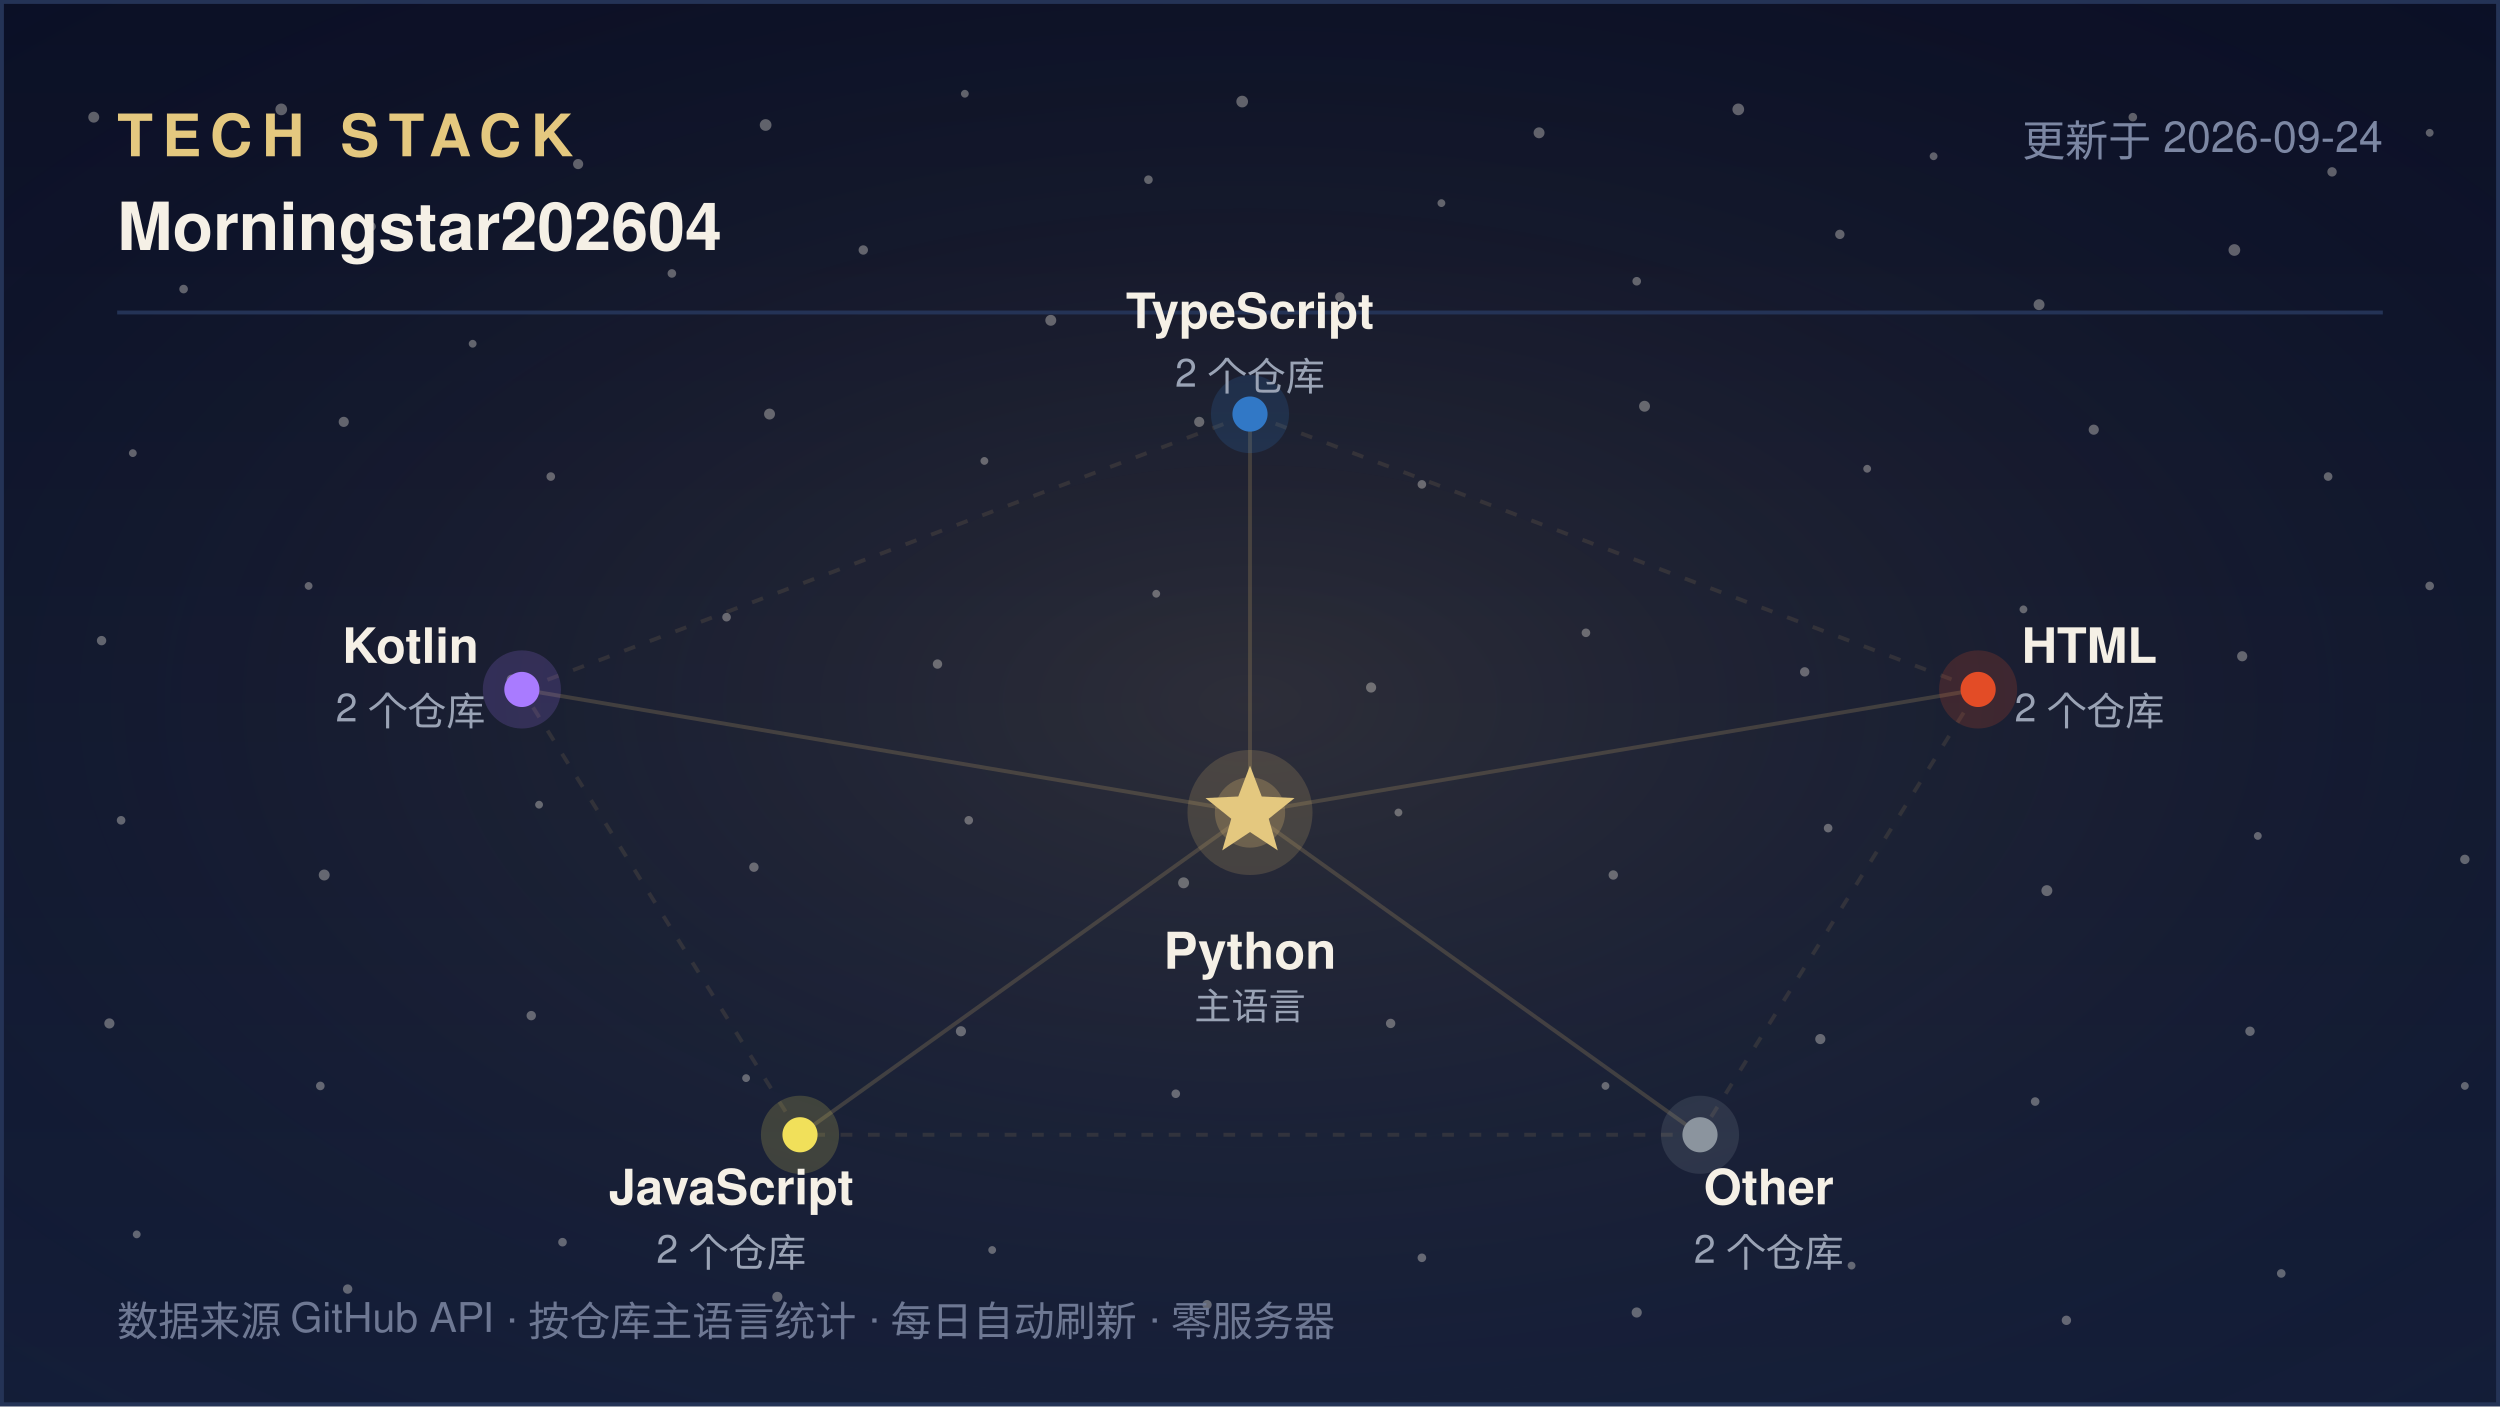
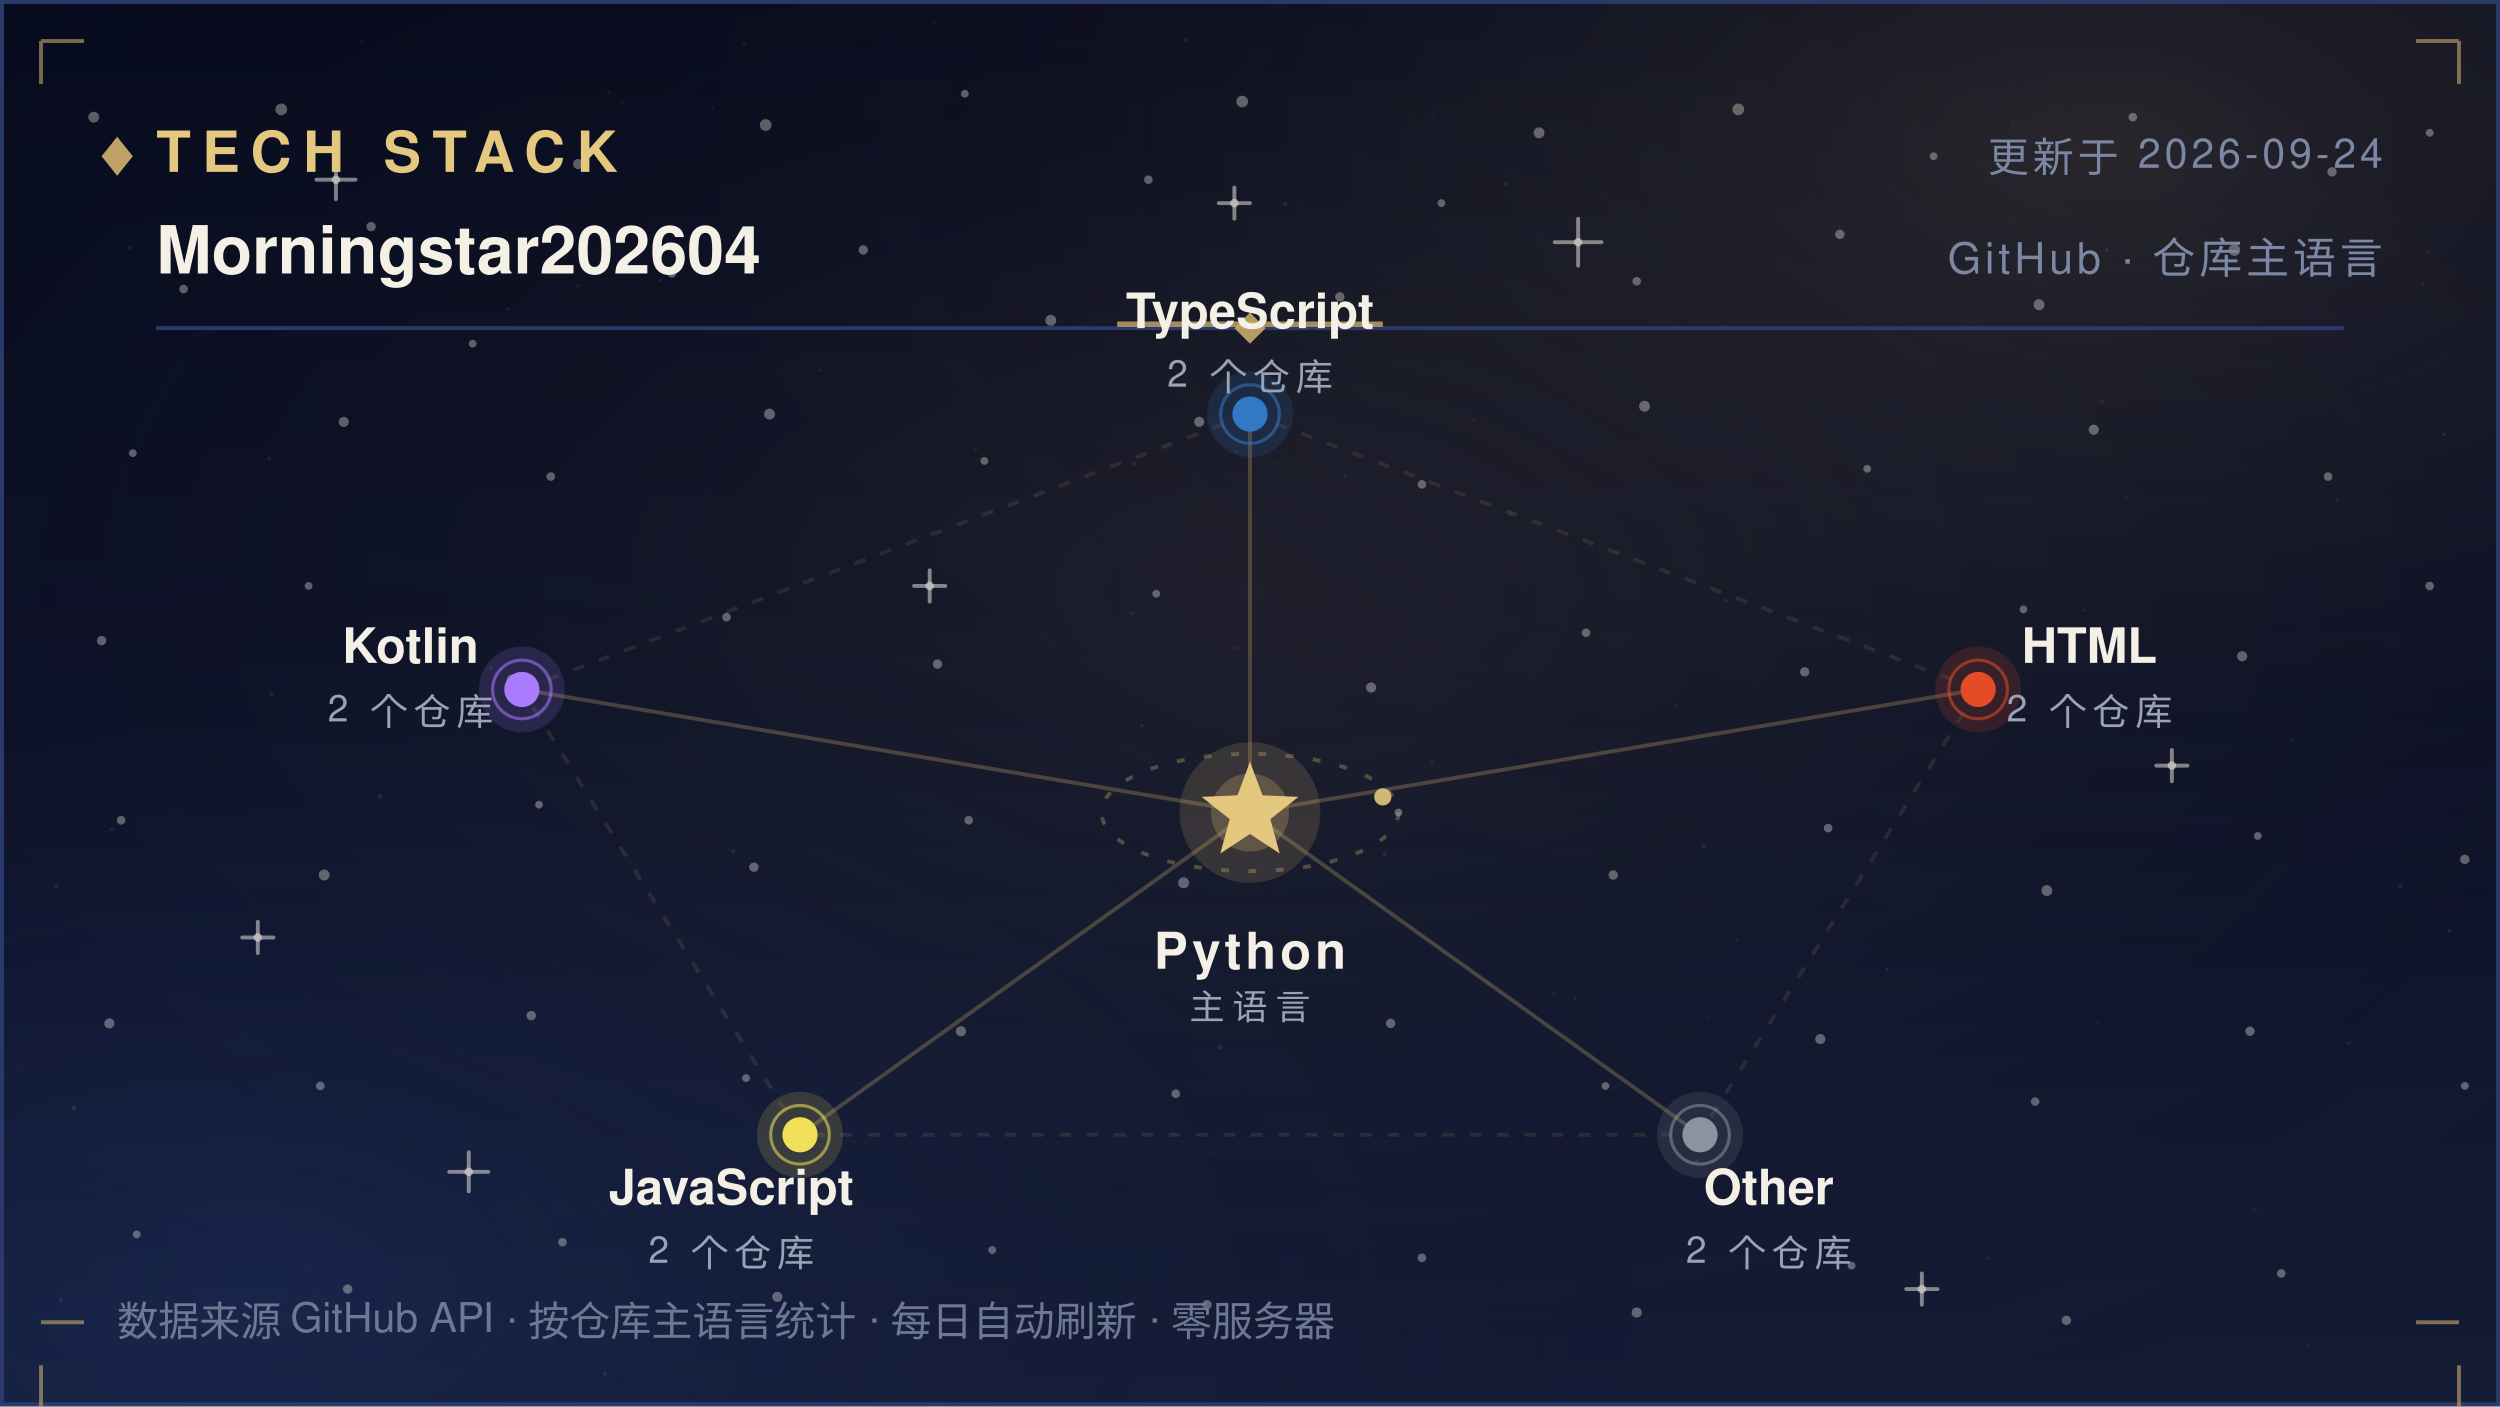
<svg xmlns="http://www.w3.org/2000/svg" width="640" height="360" viewBox="0 0 640 360" role="img" aria-label="Tech Stack — Morningstar202604">
  <defs>
    <linearGradient id="bg" x1="0" y1="0" x2="0" y2="1">
-       <stop offset="0" stop-color="#0B1026" />
-       <stop offset="1" stop-color="#131D38" />
+       <stop offset="0" stop-color="#070B1E" />
+       <stop offset="0.5" stop-color="#0B1026" />
+       <stop offset="1" stop-color="#141C36" />
    </linearGradient>
-     <radialGradient id="glow" cx="0.5" cy="0.5" r="0.75">
+     <radialGradient id="nebG" cx="0.84" cy="0.10" r="0.62">
      <stop offset="0" stop-color="#C9A86A" stop-opacity="0.16" />
-       <stop offset="1" stop-color="#0B1026" stop-opacity="0" />
+       <stop offset="1" stop-color="#070B1E" stop-opacity="0" />
+     </radialGradient>
+     <radialGradient id="nebB" cx="0.10" cy="0.92" r="0.60">
+       <stop offset="0" stop-color="#2B4B9E" stop-opacity="0.22" />
+       <stop offset="1" stop-color="#070B1E" stop-opacity="0" />
+     </radialGradient>
+     <radialGradient id="glow" cx="0.5" cy="0.42" r="0.72">
+       <stop offset="0" stop-color="#C9A86A" stop-opacity="0.1" />
+       <stop offset="1" stop-color="#070B1E" stop-opacity="0" />
    </radialGradient>
  </defs>
  <rect width="640" height="360" fill="url(#bg)" />
+   <rect width="640" height="360" fill="url(#nebG)" />
+   <rect width="640" height="360" fill="url(#nebB)" />
  <rect width="640" height="360" fill="url(#glow)" />
  <circle cx="24" cy="30" r="1.4" fill="#F5F0E6" opacity="0.35" />
  <circle cx="47" cy="74" r="1.1" fill="#F5F0E6" opacity="0.35" />
  <circle cx="72" cy="28" r="1.5" fill="#F5F0E6" opacity="0.35" />
  <circle cx="95" cy="58" r="1.2" fill="#F5F0E6" opacity="0.35" />
  <circle cx="121" cy="88" r="1" fill="#F5F0E6" opacity="0.35" />
  <circle cx="148" cy="42" r="1.3" fill="#F5F0E6" opacity="0.35" />
  <circle cx="172" cy="70" r="1.1" fill="#F5F0E6" opacity="0.35" />
  <circle cx="196" cy="32" r="1.5" fill="#F5F0E6" opacity="0.35" />
  <circle cx="221" cy="64" r="1.2" fill="#F5F0E6" opacity="0.35" />
  <circle cx="247" cy="24" r="1" fill="#F5F0E6" opacity="0.35" />
  <circle cx="269" cy="82" r="1.4" fill="#F5F0E6" opacity="0.35" />
  <circle cx="294" cy="46" r="1.1" fill="#F5F0E6" opacity="0.35" />
  <circle cx="318" cy="26" r="1.5" fill="#F5F0E6" opacity="0.35" />
  <circle cx="343" cy="76" r="1.2" fill="#F5F0E6" opacity="0.35" />
  <circle cx="369" cy="52" r="1" fill="#F5F0E6" opacity="0.35" />
  <circle cx="394" cy="34" r="1.4" fill="#F5F0E6" opacity="0.35" />
  <circle cx="419" cy="72" r="1.1" fill="#F5F0E6" opacity="0.35" />
  <circle cx="445" cy="28" r="1.5" fill="#F5F0E6" opacity="0.35" />
  <circle cx="471" cy="60" r="1.2" fill="#F5F0E6" opacity="0.35" />
  <circle cx="495" cy="40" r="1" fill="#F5F0E6" opacity="0.35" />
  <circle cx="522" cy="78" r="1.4" fill="#F5F0E6" opacity="0.35" />
  <circle cx="546" cy="30" r="1.1" fill="#F5F0E6" opacity="0.35" />
  <circle cx="572" cy="64" r="1.5" fill="#F5F0E6" opacity="0.35" />
  <circle cx="597" cy="44" r="1.2" fill="#F5F0E6" opacity="0.35" />
  <circle cx="622" cy="34" r="1" fill="#F5F0E6" opacity="0.35" />
  <circle cx="34" cy="116" r="1" fill="#F5F0E6" opacity="0.35" />
  <circle cx="88" cy="108" r="1.3" fill="#F5F0E6" opacity="0.35" />
  <circle cx="141" cy="122" r="1.1" fill="#F5F0E6" opacity="0.35" />
  <circle cx="197" cy="106" r="1.4" fill="#F5F0E6" opacity="0.35" />
  <circle cx="252" cy="118" r="1" fill="#F5F0E6" opacity="0.35" />
  <circle cx="307" cy="108" r="1.3" fill="#F5F0E6" opacity="0.35" />
  <circle cx="364" cy="124" r="1.1" fill="#F5F0E6" opacity="0.35" />
  <circle cx="421" cy="104" r="1.4" fill="#F5F0E6" opacity="0.35" />
  <circle cx="478" cy="120" r="1" fill="#F5F0E6" opacity="0.35" />
  <circle cx="536" cy="110" r="1.3" fill="#F5F0E6" opacity="0.35" />
  <circle cx="596" cy="122" r="1.1" fill="#F5F0E6" opacity="0.35" />
  <circle cx="26" cy="164" r="1.2" fill="#F5F0E6" opacity="0.35" />
  <circle cx="79" cy="150" r="1" fill="#F5F0E6" opacity="0.35" />
  <circle cx="131" cy="174" r="1.3" fill="#F5F0E6" opacity="0.35" />
  <circle cx="186" cy="158" r="1.1" fill="#F5F0E6" opacity="0.35" />
  <circle cx="240" cy="170" r="1.2" fill="#F5F0E6" opacity="0.35" />
  <circle cx="296" cy="152" r="1" fill="#F5F0E6" opacity="0.35" />
  <circle cx="351" cy="176" r="1.3" fill="#F5F0E6" opacity="0.35" />
  <circle cx="406" cy="162" r="1.1" fill="#F5F0E6" opacity="0.35" />
  <circle cx="462" cy="172" r="1.2" fill="#F5F0E6" opacity="0.35" />
  <circle cx="518" cy="156" r="1" fill="#F5F0E6" opacity="0.35" />
  <circle cx="574" cy="168" r="1.3" fill="#F5F0E6" opacity="0.35" />
  <circle cx="622" cy="150" r="1.1" fill="#F5F0E6" opacity="0.35" />
  <circle cx="31" cy="210" r="1.1" fill="#F5F0E6" opacity="0.35" />
  <circle cx="83" cy="224" r="1.4" fill="#F5F0E6" opacity="0.35" />
  <circle cx="138" cy="206" r="1" fill="#F5F0E6" opacity="0.35" />
  <circle cx="193" cy="222" r="1.2" fill="#F5F0E6" opacity="0.35" />
  <circle cx="248" cy="210" r="1.1" fill="#F5F0E6" opacity="0.35" />
  <circle cx="303" cy="226" r="1.4" fill="#F5F0E6" opacity="0.35" />
  <circle cx="358" cy="208" r="1" fill="#F5F0E6" opacity="0.35" />
  <circle cx="413" cy="224" r="1.2" fill="#F5F0E6" opacity="0.35" />
  <circle cx="468" cy="212" r="1.1" fill="#F5F0E6" opacity="0.35" />
  <circle cx="524" cy="228" r="1.4" fill="#F5F0E6" opacity="0.35" />
  <circle cx="578" cy="214" r="1" fill="#F5F0E6" opacity="0.35" />
  <circle cx="631" cy="220" r="1.2" fill="#F5F0E6" opacity="0.35" />
  <circle cx="28" cy="262" r="1.3" fill="#F5F0E6" opacity="0.35" />
  <circle cx="82" cy="278" r="1.1" fill="#F5F0E6" opacity="0.35" />
  <circle cx="136" cy="260" r="1.2" fill="#F5F0E6" opacity="0.35" />
  <circle cx="191" cy="276" r="1" fill="#F5F0E6" opacity="0.35" />
  <circle cx="246" cy="264" r="1.3" fill="#F5F0E6" opacity="0.35" />
  <circle cx="301" cy="280" r="1.1" fill="#F5F0E6" opacity="0.35" />
  <circle cx="356" cy="262" r="1.2" fill="#F5F0E6" opacity="0.35" />
  <circle cx="411" cy="278" r="1" fill="#F5F0E6" opacity="0.35" />
  <circle cx="466" cy="266" r="1.3" fill="#F5F0E6" opacity="0.35" />
  <circle cx="521" cy="282" r="1.1" fill="#F5F0E6" opacity="0.35" />
  <circle cx="576" cy="264" r="1.2" fill="#F5F0E6" opacity="0.35" />
  <circle cx="631" cy="278" r="1" fill="#F5F0E6" opacity="0.35" />
  <circle cx="35" cy="316" r="1" fill="#F5F0E6" opacity="0.35" />
  <circle cx="89" cy="330" r="1.2" fill="#F5F0E6" opacity="0.35" />
  <circle cx="144" cy="318" r="1.1" fill="#F5F0E6" opacity="0.35" />
  <circle cx="199" cy="332" r="1.3" fill="#F5F0E6" opacity="0.35" />
  <circle cx="254" cy="320" r="1" fill="#F5F0E6" opacity="0.35" />
  <circle cx="309" cy="334" r="1.2" fill="#F5F0E6" opacity="0.35" />
  <circle cx="364" cy="322" r="1.1" fill="#F5F0E6" opacity="0.35" />
  <circle cx="419" cy="336" r="1.3" fill="#F5F0E6" opacity="0.35" />
  <circle cx="474" cy="324" r="1" fill="#F5F0E6" opacity="0.35" />
  <circle cx="529" cy="338" r="1.2" fill="#F5F0E6" opacity="0.35" />
  <circle cx="584" cy="326" r="1.1" fill="#F5F0E6" opacity="0.35" />
-   <rect x="0.5" y="0.5" width="639" height="359" fill="none" stroke="#243356" stroke-width="1" />
-   <text x="30" y="40" font-family="'Segoe UI',Helvetica,Arial,'PingFang SC','Microsoft YaHei',sans-serif" font-size="15" font-weight="700" letter-spacing="2.5" fill="#E4C87F">TECH STACK</text>
-   <text x="610" y="40" text-anchor="end" font-family="'Segoe UI',Helvetica,Arial,'PingFang SC','Microsoft YaHei',sans-serif" font-size="11" fill="#7C87A3">更新于 2026-09-24</text>
-   <text x="30" y="64" font-family="'Segoe UI',Helvetica,Arial,'PingFang SC','Microsoft YaHei',sans-serif" font-size="17" font-weight="600" fill="#F5F0E6">Morningstar202604</text>
-   <line x1="30" y1="80" x2="610" y2="80" stroke="#243356" stroke-width="1" />
-   <line x1="320.0" y1="208.0" x2="320.0" y2="106.0" stroke="#C9A86A" stroke-opacity="0.22" stroke-width="1" />
-   <line x1="320.0" y1="208.0" x2="506.4" y2="176.5" stroke="#C9A86A" stroke-opacity="0.22" stroke-width="1" />
-   <line x1="320.0" y1="208.0" x2="435.2" y2="290.5" stroke="#C9A86A" stroke-opacity="0.22" stroke-width="1" />
-   <line x1="320.0" y1="208.0" x2="204.8" y2="290.5" stroke="#C9A86A" stroke-opacity="0.22" stroke-width="1" />
-   <line x1="320.0" y1="208.0" x2="133.6" y2="176.5" stroke="#C9A86A" stroke-opacity="0.22" stroke-width="1" />
+   <path d="M81.0 46.0 H91.0 M86.0 41.0 V51.0" stroke="#F5F0E6" stroke-width="1" stroke-linecap="round" opacity="0.5" />
+   <circle cx="86.0" cy="46.0" r="1.1" fill="#F5F0E6" opacity="0.5" />
+   <path d="M234.0 150.0 H242.0 M238.0 146.0 V154.0" stroke="#F5F0E6" stroke-width="1" stroke-linecap="round" opacity="0.5" />
+   <circle cx="238.0" cy="150.0" r="1.1" fill="#F5F0E6" opacity="0.5" />
+   <path d="M398.0 62.0 H410.0 M404.0 56.0 V68.0" stroke="#F5F0E6" stroke-width="1" stroke-linecap="round" opacity="0.5" />
+   <circle cx="404.0" cy="62.0" r="1.1" fill="#F5F0E6" opacity="0.5" />
+   <path d="M552.0 196.0 H560.0 M556.0 192.0 V200.0" stroke="#F5F0E6" stroke-width="1" stroke-linecap="round" opacity="0.5" />
+   <circle cx="556.0" cy="196.0" r="1.1" fill="#F5F0E6" opacity="0.5" />
+   <path d="M115.0 300.0 H125.0 M120.0 295.0 V305.0" stroke="#F5F0E6" stroke-width="1" stroke-linecap="round" opacity="0.5" />
+   <circle cx="120.0" cy="300.0" r="1.1" fill="#F5F0E6" opacity="0.5" />
+   <path d="M488.0 330.0 H496.0 M492.0 326.0 V334.0" stroke="#F5F0E6" stroke-width="1" stroke-linecap="round" opacity="0.5" />
+   <circle cx="492.0" cy="330.0" r="1.1" fill="#F5F0E6" opacity="0.5" />
+   <path d="M312.0 52.0 H320.0 M316.0 48.0 V56.0" stroke="#F5F0E6" stroke-width="1" stroke-linecap="round" opacity="0.5" />
+   <circle cx="316.0" cy="52.0" r="1.1" fill="#F5F0E6" opacity="0.5" />
+   <path d="M62.0 240.0 H70.0 M66.0 236.0 V244.0" stroke="#F5F0E6" stroke-width="1" stroke-linecap="round" opacity="0.5" />
+   <circle cx="66.0" cy="240.0" r="1.1" fill="#F5F0E6" opacity="0.5" />
+   <circle cx="15.6" cy="332.9" r="0.6" fill="#FFFFFF" opacity="0.067" />
+   <circle cx="97.2" cy="203.9" r="0.6" fill="#FFFFFF" opacity="0.076" />
+   <circle cx="538.1" cy="102.8" r="0.6" fill="#FFFFFF" opacity="0.057" />
+   <circle cx="344.4" cy="121.9" r="0.5" fill="#FFFFFF" opacity="0.057" />
+   <circle cx="159.4" cy="26.3" r="0.4" fill="#FFFFFF" opacity="0.048" />
+   <circle cx="28.7" cy="212.3" r="0.5" fill="#FFFFFF" opacity="0.080" />
+   <circle cx="209.8" cy="94.8" r="0.4" fill="#FFFFFF" opacity="0.060" />
+   <circle cx="316.1" cy="165.9" r="0.5" fill="#FFFFFF" opacity="0.057" />
+   <circle cx="590.8" cy="344.6" r="0.5" fill="#FFFFFF" opacity="0.037" />
+   <circle cx="539.3" cy="64.0" r="0.5" fill="#FFFFFF" opacity="0.068" />
+   <circle cx="385.5" cy="47.1" r="0.5" fill="#FFFFFF" opacity="0.076" />
+   <circle cx="292.3" cy="185.7" r="0.5" fill="#FFFFFF" opacity="0.060" />
+   <circle cx="536.7" cy="261.9" r="0.5" fill="#FFFFFF" opacity="0.046" />
+   <circle cx="377.3" cy="107.5" r="0.4" fill="#FFFFFF" opacity="0.041" />
+   <circle cx="92.8" cy="10.7" r="0.5" fill="#FFFFFF" opacity="0.044" />
+   <circle cx="354.5" cy="218.8" r="0.5" fill="#FFFFFF" opacity="0.080" />
+   <circle cx="310.7" cy="295.0" r="0.4" fill="#FFFFFF" opacity="0.054" />
+   <circle cx="601.3" cy="267.0" r="0.5" fill="#FFFFFF" opacity="0.054" />
+   <circle cx="18.9" cy="283.6" r="0.6" fill="#FFFFFF" opacity="0.085" />
+   <circle cx="312.4" cy="268.1" r="0.6" fill="#FFFFFF" opacity="0.069" />
+   <circle cx="239.2" cy="6.0" r="0.5" fill="#FFFFFF" opacity="0.036" />
+   <circle cx="436.2" cy="216.7" r="0.6" fill="#FFFFFF" opacity="0.071" />
+   <circle cx="329.0" cy="52.2" r="0.6" fill="#FFFFFF" opacity="0.063" />
+   <circle cx="625.7" cy="111.2" r="0.5" fill="#FFFFFF" opacity="0.075" />
+   <circle cx="428.8" cy="180.5" r="0.4" fill="#FFFFFF" opacity="0.065" />
+   <circle cx="169.1" cy="71.8" r="0.4" fill="#FFFFFF" opacity="0.073" />
+   <circle cx="586.8" cy="189.6" r="0.4" fill="#FFFFFF" opacity="0.060" />
+   <circle cx="598.2" cy="127.9" r="0.5" fill="#FFFFFF" opacity="0.054" />
+   <circle cx="289.9" cy="157.0" r="0.5" fill="#FFFFFF" opacity="0.053" />
+   <circle cx="315.7" cy="257.5" r="0.4" fill="#FFFFFF" opacity="0.054" />
+   <circle cx="154.8" cy="351.8" r="0.5" fill="#FFFFFF" opacity="0.080" />
+   <circle cx="411.7" cy="59.4" r="0.4" fill="#FFFFFF" opacity="0.043" />
+   <circle cx="465.0" cy="204.8" r="0.4" fill="#FFFFFF" opacity="0.048" />
+   <circle cx="533.5" cy="156.3" r="0.5" fill="#FFFFFF" opacity="0.050" />
+   <circle cx="621.7" cy="64.6" r="0.4" fill="#FFFFFF" opacity="0.064" />
+   <circle cx="14.4" cy="226.8" r="0.6" fill="#FFFFFF" opacity="0.064" />
+   <circle cx="68.9" cy="117.4" r="0.5" fill="#FFFFFF" opacity="0.076" />
+   <circle cx="182.4" cy="27.5" r="0.4" fill="#FFFFFF" opacity="0.047" />
+   <circle cx="125.6" cy="171.1" r="0.5" fill="#FFFFFF" opacity="0.081" />
+   <circle cx="367.1" cy="30.0" r="0.4" fill="#FFFFFF" opacity="0.039" />
+   <circle cx="441.5" cy="84.0" r="0.6" fill="#FFFFFF" opacity="0.085" />
+   <circle cx="69.5" cy="177.7" r="0.5" fill="#FFFFFF" opacity="0.078" />
+   <circle cx="627.1" cy="238.4" r="0.5" fill="#FFFFFF" opacity="0.081" />
+   <circle cx="620.2" cy="72.8" r="0.4" fill="#FFFFFF" opacity="0.078" />
+   <circle cx="508.9" cy="322.2" r="0.4" fill="#FFFFFF" opacity="0.055" />
+   <circle cx="403.3" cy="255.6" r="0.4" fill="#FFFFFF" opacity="0.061" />
+   <circle cx="381.0" cy="251.6" r="0.5" fill="#FFFFFF" opacity="0.078" />
+   <circle cx="33.1" cy="63.4" r="0.6" fill="#FFFFFF" opacity="0.059" />
+   <circle cx="249.8" cy="114.9" r="0.4" fill="#FFFFFF" opacity="0.066" />
+   <circle cx="434.3" cy="297.1" r="0.4" fill="#FFFFFF" opacity="0.082" />
+   <circle cx="437.2" cy="260.6" r="0.4" fill="#FFFFFF" opacity="0.040" />
+   <circle cx="577.3" cy="309.6" r="0.6" fill="#FFFFFF" opacity="0.044" />
+   <circle cx="366.6" cy="194.9" r="0.5" fill="#FFFFFF" opacity="0.044" />
+   <circle cx="444.8" cy="240.6" r="0.4" fill="#FFFFFF" opacity="0.060" />
+   <circle cx="316.6" cy="115.5" r="0.4" fill="#FFFFFF" opacity="0.076" />
+   <circle cx="148.0" cy="73.1" r="0.5" fill="#FFFFFF" opacity="0.053" />
+   <circle cx="326.4" cy="118.7" r="0.4" fill="#FFFFFF" opacity="0.054" />
+   <circle cx="515.4" cy="31.3" r="0.4" fill="#FFFFFF" opacity="0.047" />
+   <circle cx="182.8" cy="84.2" r="0.4" fill="#FFFFFF" opacity="0.039" />
+   <circle cx="475.9" cy="98.8" r="0.4" fill="#FFFFFF" opacity="0.037" />
+   <circle cx="441.8" cy="153.8" r="0.5" fill="#FFFFFF" opacity="0.057" />
+   <circle cx="386.7" cy="131.5" r="0.6" fill="#FFFFFF" opacity="0.059" />
+   <circle cx="303.5" cy="10.2" r="0.6" fill="#FFFFFF" opacity="0.074" />
+   <circle cx="544.1" cy="127.3" r="0.4" fill="#FFFFFF" opacity="0.054" />
+   <circle cx="156.0" cy="23.7" r="0.5" fill="#FFFFFF" opacity="0.051" />
+   <circle cx="614.5" cy="227.0" r="0.6" fill="#FFFFFF" opacity="0.068" />
+   <circle cx="397.8" cy="254.4" r="0.4" fill="#FFFFFF" opacity="0.042" />
+   <circle cx="190.5" cy="11.4" r="0.6" fill="#FFFFFF" opacity="0.043" />
+   <circle cx="483.0" cy="248.2" r="0.4" fill="#FFFFFF" opacity="0.085" />
+   <circle cx="187.7" cy="217.9" r="0.5" fill="#FFFFFF" opacity="0.067" />
+   <circle cx="290.3" cy="118.7" r="0.5" fill="#FFFFFF" opacity="0.068" />
+   <circle cx="130.0" cy="79.1" r="0.4" fill="#FFFFFF" opacity="0.074" />
+   <rect x="0.5" y="0.5" width="639" height="359" fill="none" stroke="#2A3A6B" stroke-width="1" />
+   <path d="M10.5 10.5 h11 M10.5 10.5 v11" fill="none" stroke="#C9A86A" stroke-width="1" opacity="0.6" />
+   <path d="M618.5 10.5 h11 M629.5 10.5 v11" fill="none" stroke="#C9A86A" stroke-width="1" opacity="0.6" />
+   <path d="M10.5 338.5 h11 M10.5 349.5 v11" fill="none" stroke="#C9A86A" stroke-width="1" opacity="0.6" />
+   <path d="M618.5 338.5 h11 M629.5 349.5 v11" fill="none" stroke="#C9A86A" stroke-width="1" opacity="0.6" />
+   <path d="M26 40 l4 -5 l4 5 l-4 5 z" fill="#C9A86A" opacity="0.95" />
+   <text x="40" y="44" font-family="'Segoe UI',Helvetica,Arial,'PingFang SC','Microsoft YaHei',sans-serif" font-size="14.5" font-weight="700" letter-spacing="3" fill="#E4C87F">TECH STACK</text>
+   <text x="610" y="44" text-anchor="end" font-family="'Segoe UI',Helvetica,Arial,'PingFang SC','Microsoft YaHei',sans-serif" font-size="10.5" letter-spacing="1" fill="#7C87A3">更新于 2026-09-24</text>
+   <text x="40" y="70" font-family="'Segoe UI',Helvetica,Arial,'PingFang SC','Microsoft YaHei',sans-serif" font-size="17" font-weight="600" fill="#F5F0E6">Morningstar202604</text>
+   <text x="610" y="70" text-anchor="end" font-family="'Segoe UI',Helvetica,Arial,'PingFang SC','Microsoft YaHei',sans-serif" font-size="11" letter-spacing="1" fill="#7C87A3">GitHub · 仓库主语言</text>
+   <line x1="40" y1="84" x2="600" y2="84" stroke="#2A3A6B" stroke-width="1" />
+   <line x1="286" y1="83" x2="354" y2="83" stroke="#C9A86A" stroke-width="1.4" opacity="0.8" />
+   <path d="M320 80 l4 4 l-4 4 l-4 -4 z" fill="#C9A86A" opacity="0.9" />
+   <line x1="320.0" y1="208.0" x2="320.0" y2="106.0" stroke="#C9A86A" stroke-opacity="0.30" stroke-width="1" />
+   <circle cx="320.0" cy="106.0" r="1.4" fill="#C9A86A" opacity="0.8" />
+   <line x1="320.0" y1="208.0" x2="506.4" y2="176.5" stroke="#C9A86A" stroke-opacity="0.30" stroke-width="1" />
+   <circle cx="506.4" cy="176.5" r="1.4" fill="#C9A86A" opacity="0.8" />
+   <line x1="320.0" y1="208.0" x2="435.2" y2="290.5" stroke="#C9A86A" stroke-opacity="0.30" stroke-width="1" />
+   <circle cx="435.2" cy="290.5" r="1.4" fill="#C9A86A" opacity="0.8" />
+   <line x1="320.0" y1="208.0" x2="204.8" y2="290.5" stroke="#C9A86A" stroke-opacity="0.30" stroke-width="1" />
+   <circle cx="204.8" cy="290.5" r="1.4" fill="#C9A86A" opacity="0.8" />
+   <line x1="320.0" y1="208.0" x2="133.6" y2="176.5" stroke="#C9A86A" stroke-opacity="0.30" stroke-width="1" />
+   <circle cx="133.6" cy="176.5" r="1.4" fill="#C9A86A" opacity="0.8" />
  <line x1="320.0" y1="106.0" x2="506.4" y2="176.5" stroke="#C9A86A" stroke-opacity="0.13" stroke-width="1" stroke-dasharray="3 4" />
  <line x1="506.4" y1="176.5" x2="435.2" y2="290.5" stroke="#C9A86A" stroke-opacity="0.13" stroke-width="1" stroke-dasharray="3 4" />
  <line x1="435.2" y1="290.5" x2="204.8" y2="290.5" stroke="#C9A86A" stroke-opacity="0.13" stroke-width="1" stroke-dasharray="3 4" />
  <line x1="204.8" y1="290.5" x2="133.6" y2="176.5" stroke="#C9A86A" stroke-opacity="0.13" stroke-width="1" stroke-dasharray="3 4" />
  <line x1="133.6" y1="176.5" x2="320.0" y2="106.0" stroke="#C9A86A" stroke-opacity="0.13" stroke-width="1" stroke-dasharray="3 4" />
-   <circle cx="320" cy="208" r="16" fill="#C9A86A" opacity="0.20" />
-   <circle cx="320" cy="208" r="9" fill="#C9A86A" opacity="0.30" />
-   <polygon points="320.0,196.0 323.0,203.9 331.4,204.3 324.8,209.6 327.1,217.7 320.0,213.0 312.9,217.7 315.2,209.6 308.6,204.3 317.0,203.9" fill="#E4C87F" />
-   <text x="320" y="248" text-anchor="middle" font-family="'Segoe UI',Helvetica,Arial,'PingFang SC','Microsoft YaHei',sans-serif" font-size="13" font-weight="700" fill="#F5F0E6">Python</text>
-   <text x="320" y="261" text-anchor="middle" font-family="'Segoe UI',Helvetica,Arial,'PingFang SC','Microsoft YaHei',sans-serif" font-size="9.5" fill="#9AA3B5">主语言</text>
-   <circle cx="320.0" cy="106.0" r="10" fill="#3178C6" opacity="0.18" />
+   <ellipse cx="320" cy="208" rx="38" ry="15" fill="none" stroke="#C9A86A" stroke-opacity="0.35" stroke-width="1" stroke-dasharray="2 5" />
+   <circle cx="354" cy="204" r="2.2" fill="#E4C87F" opacity="0.9" />
+   <circle cx="320" cy="208" r="18" fill="#C9A86A" opacity="0.18" />
+   <circle cx="320" cy="208" r="10" fill="#C9A86A" opacity="0.28" />
+   <polygon points="320.0,195.0 323.2,203.6 332.4,204.0 325.2,209.7 327.6,218.5 320.0,213.5 312.4,218.5 314.8,209.7 307.6,204.0 316.8,203.6" fill="#E4C87F" />
+   <text x="320" y="248" text-anchor="middle" font-family="'Segoe UI',Helvetica,Arial,'PingFang SC','Microsoft YaHei',sans-serif" font-size="13" font-weight="700" letter-spacing="1" fill="#F5F0E6">Python</text>
+   <text x="320" y="261" text-anchor="middle" font-family="'Segoe UI',Helvetica,Arial,'PingFang SC','Microsoft YaHei',sans-serif" font-size="9" letter-spacing="2" fill="#9AA3B5">主语言</text>
+   <circle cx="320.0" cy="106.0" r="11" fill="#3178C6" opacity="0.16" />
  <circle cx="320.0" cy="106.0" r="4.5" fill="#3178C6" />
+   <circle cx="320.0" cy="106.0" r="7.5" fill="none" stroke="#3178C6" stroke-opacity="0.55" stroke-width="0.8" />
  <text x="320.0" y="84.0" text-anchor="middle" font-family="'Segoe UI',Helvetica,Arial,'PingFang SC','Microsoft YaHei',sans-serif" font-size="12.5" font-weight="600" fill="#F5F0E6">TypeScript</text>
-   <text x="320.0" y="99.0" text-anchor="middle" font-family="'Segoe UI',Helvetica,Arial,'PingFang SC','Microsoft YaHei',sans-serif" font-size="10" fill="#9AA3B5">2 个仓库</text>
-   <circle cx="506.4" cy="176.5" r="10" fill="#E34C26" opacity="0.18" />
+   <text x="320.0" y="99.0" text-anchor="middle" font-family="'Segoe UI',Helvetica,Arial,'PingFang SC','Microsoft YaHei',sans-serif" font-size="9.5" letter-spacing="1.5" fill="#9AA3B5">2 个仓库</text>
+   <circle cx="506.4" cy="176.5" r="11" fill="#E34C26" opacity="0.16" />
  <circle cx="506.4" cy="176.5" r="4.5" fill="#E34C26" />
+   <circle cx="506.4" cy="176.5" r="7.5" fill="none" stroke="#E34C26" stroke-opacity="0.55" stroke-width="0.8" />
  <text x="534.9" y="169.7" text-anchor="middle" font-family="'Segoe UI',Helvetica,Arial,'PingFang SC','Microsoft YaHei',sans-serif" font-size="12.5" font-weight="600" fill="#F5F0E6">HTML</text>
-   <text x="534.9" y="184.7" text-anchor="middle" font-family="'Segoe UI',Helvetica,Arial,'PingFang SC','Microsoft YaHei',sans-serif" font-size="10" fill="#9AA3B5">2 个仓库</text>
-   <circle cx="435.2" cy="290.5" r="10" fill="#8B949E" opacity="0.18" />
+   <text x="534.9" y="184.7" text-anchor="middle" font-family="'Segoe UI',Helvetica,Arial,'PingFang SC','Microsoft YaHei',sans-serif" font-size="9.5" letter-spacing="1.5" fill="#9AA3B5">2 个仓库</text>
+   <circle cx="435.2" cy="290.5" r="11" fill="#8B949E" opacity="0.16" />
  <circle cx="435.2" cy="290.5" r="4.5" fill="#8B949E" />
+   <circle cx="435.2" cy="290.5" r="7.5" fill="none" stroke="#8B949E" stroke-opacity="0.55" stroke-width="0.8" />
  <text x="452.8" y="308.3" text-anchor="middle" font-family="'Segoe UI',Helvetica,Arial,'PingFang SC','Microsoft YaHei',sans-serif" font-size="12.5" font-weight="600" fill="#F5F0E6">Other</text>
-   <text x="452.8" y="323.3" text-anchor="middle" font-family="'Segoe UI',Helvetica,Arial,'PingFang SC','Microsoft YaHei',sans-serif" font-size="10" fill="#9AA3B5">2 个仓库</text>
-   <circle cx="204.8" cy="290.5" r="10" fill="#F1E05A" opacity="0.18" />
+   <text x="452.8" y="323.3" text-anchor="middle" font-family="'Segoe UI',Helvetica,Arial,'PingFang SC','Microsoft YaHei',sans-serif" font-size="9.5" letter-spacing="1.5" fill="#9AA3B5">2 个仓库</text>
+   <circle cx="204.8" cy="290.5" r="11" fill="#F1E05A" opacity="0.16" />
  <circle cx="204.8" cy="290.5" r="4.5" fill="#F1E05A" />
+   <circle cx="204.8" cy="290.5" r="7.5" fill="none" stroke="#F1E05A" stroke-opacity="0.55" stroke-width="0.8" />
  <text x="187.2" y="308.3" text-anchor="middle" font-family="'Segoe UI',Helvetica,Arial,'PingFang SC','Microsoft YaHei',sans-serif" font-size="12.5" font-weight="600" fill="#F5F0E6">JavaScript</text>
-   <text x="187.2" y="323.3" text-anchor="middle" font-family="'Segoe UI',Helvetica,Arial,'PingFang SC','Microsoft YaHei',sans-serif" font-size="10" fill="#9AA3B5">2 个仓库</text>
-   <circle cx="133.6" cy="176.5" r="10" fill="#A97BFF" opacity="0.18" />
+   <text x="187.2" y="323.3" text-anchor="middle" font-family="'Segoe UI',Helvetica,Arial,'PingFang SC','Microsoft YaHei',sans-serif" font-size="9.5" letter-spacing="1.5" fill="#9AA3B5">2 个仓库</text>
+   <circle cx="133.6" cy="176.5" r="11" fill="#A97BFF" opacity="0.16" />
  <circle cx="133.6" cy="176.5" r="4.5" fill="#A97BFF" />
+   <circle cx="133.6" cy="176.5" r="7.5" fill="none" stroke="#A97BFF" stroke-opacity="0.55" stroke-width="0.8" />
  <text x="105.1" y="169.7" text-anchor="middle" font-family="'Segoe UI',Helvetica,Arial,'PingFang SC','Microsoft YaHei',sans-serif" font-size="12.5" font-weight="600" fill="#F5F0E6">Kotlin</text>
-   <text x="105.1" y="184.7" text-anchor="middle" font-family="'Segoe UI',Helvetica,Arial,'PingFang SC','Microsoft YaHei',sans-serif" font-size="10" fill="#9AA3B5">2 个仓库</text>
+   <text x="105.1" y="184.7" text-anchor="middle" font-family="'Segoe UI',Helvetica,Arial,'PingFang SC','Microsoft YaHei',sans-serif" font-size="9.5" letter-spacing="1.5" fill="#9AA3B5">2 个仓库</text>
  <text x="30" y="342" font-family="'Segoe UI',Helvetica,Arial,'PingFang SC','Microsoft YaHei',sans-serif" font-size="10.5" fill="#6E7893">数据来源 GitHub API · 按仓库主语言统计 · 每日自动刷新 · 零服务器</text>
</svg>
